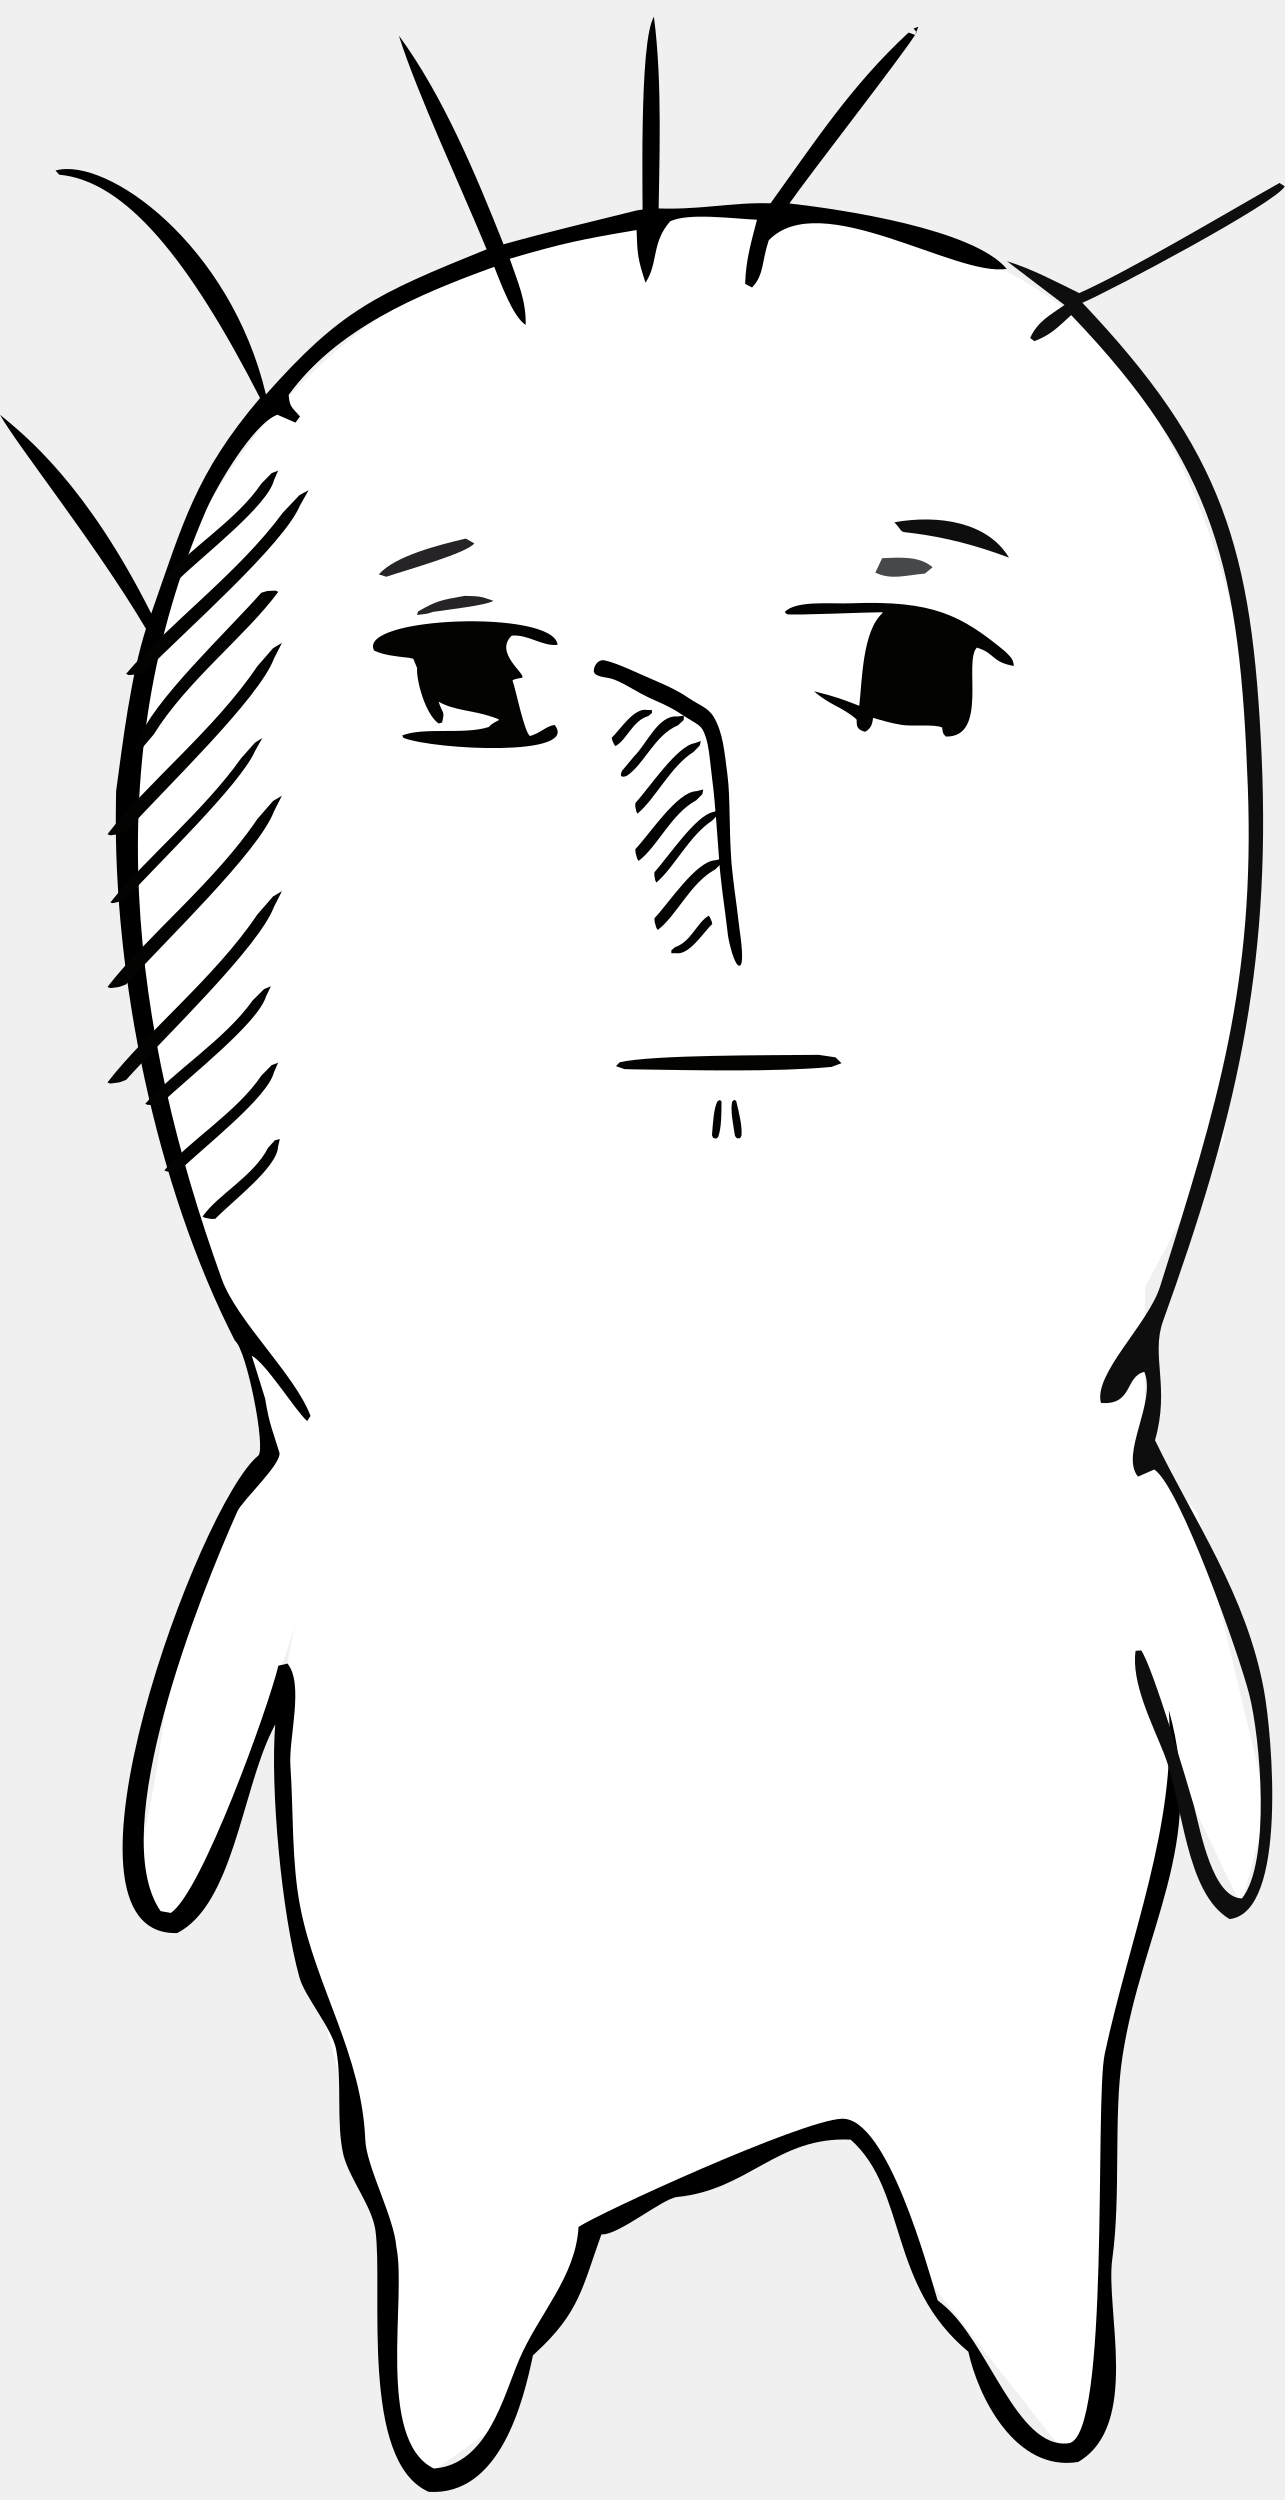
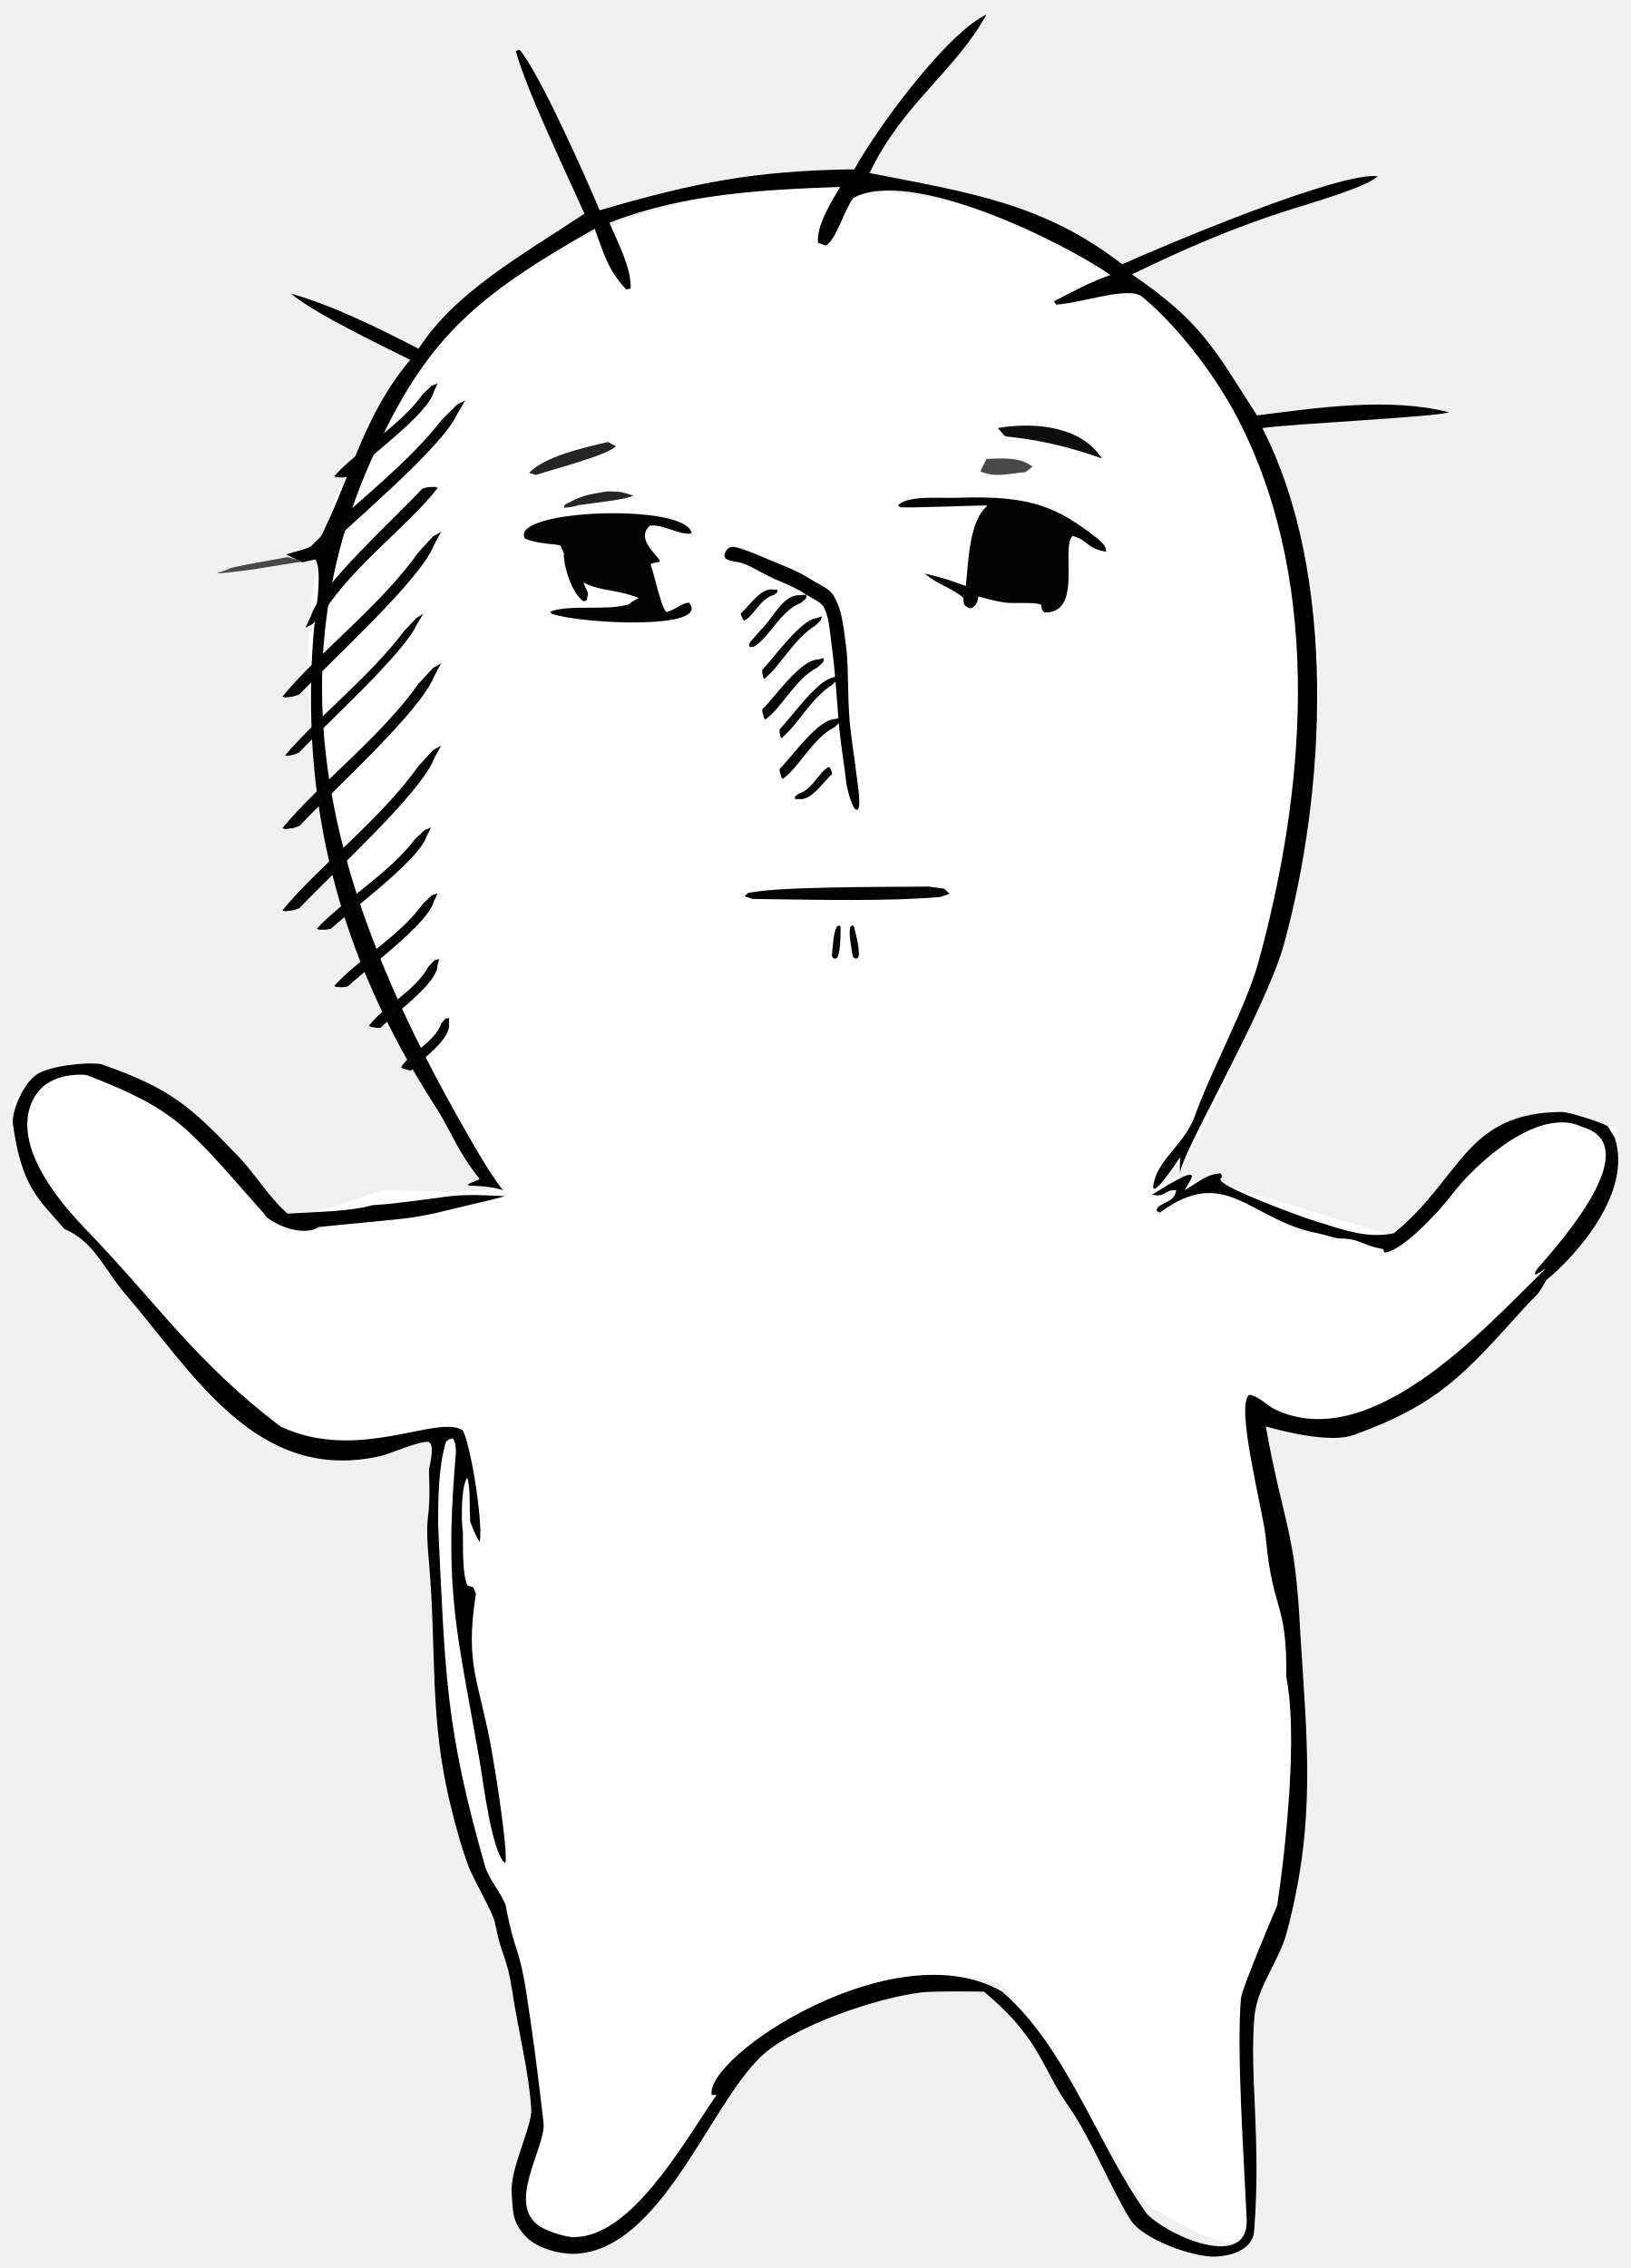
- <svg xmlns="http://www.w3.org/2000/svg" width="74" height="144" viewBox="0 0 74 144" fill="none">
-   <path d="M39.748 12.539C21.662 12.539 7 28.355 7 47.865C7 56.02 9.297 66.196 13.293 75.278L15.565 83.757C13.886 85.829 10.325 91.669 9.519 98.452C8.511 106.93 7 108.061 9.015 110.322C10.627 112.13 15.061 99.771 17.076 93.365C16.237 96.38 15.162 104.443 17.58 112.583C19.998 120.722 21.947 128.785 22.618 131.8L22.114 138.583L24.634 142.539L28.664 139.713L34.206 127.843L49.321 122.191L53.855 131.8L61.412 141.409L63.428 138.583L63.931 118.235L67.962 102.409L71.489 109.756L73 104.104L68.969 87.148L65.947 83.757V74.148L70.481 65.669L72.496 47.865C72.496 37.316 69.217 25.229 62.42 18.756C56.647 13.258 48.055 12.539 39.748 12.539Z" fill="white" />
-   <path d="M44.384 11.71C46.935 8.173 49.041 4.919 52.333 1.877L52.708 2.012C52.712 2.005 52.716 1.998 52.721 1.991L52.781 1.836L52.621 1.646L52.897 1.539L52.781 1.836L52.8 1.858C52.78 1.894 52.754 1.938 52.721 1.991L52.712 2.013L52.708 2.012C51.817 3.411 46.657 10.011 45.469 11.718C48.6 12.076 56.066 13.2 57.986 15.484C55.089 15.989 47.252 10.742 44.28 13.843C43.878 15.022 44.018 15.833 43.32 16.559L42.921 16.352C42.959 14.974 43.262 13.984 43.602 12.657C42.13 12.589 39.684 12.241 38.6 12.749C37.511 13.986 37.928 15.165 37.18 16.281C36.74 14.931 36.711 14.661 36.666 13.251C33.514 13.781 32.42 14.005 29.36 14.904C29.824 16.249 30.316 17.317 30.278 18.715C29.528 18.237 28.815 16.226 28.469 15.37C23.957 17.003 19.392 18.956 16.627 22.744C16.683 23.437 16.782 23.424 17.281 23.989L17.019 24.343L15.977 23.889C14.58 24.393 12.445 28.067 11.868 29.398C5.584 43.899 7.563 59.22 12.777 73.682C13.645 76.091 16.988 79.175 17.887 81.557L17.69 81.854C17.015 81.255 15.322 78.521 14.5 78.087L15.274 80.566C15.5 82.031 15.747 82.517 16.09 83.659C16.277 84.28 13.957 86.418 13.671 87.06C11.506 91.905 6.075 105.472 9.249 110.08L9.836 110.184C11.613 109.032 15.471 98.308 16.034 95.945L16.557 95.822C17.529 96.996 16.618 100.132 16.726 101.684C16.907 104.293 16.788 107.262 17.299 109.863C18.207 114.492 20.838 118.341 21.04 123.244C21.104 124.814 22.698 127.698 22.83 129.429C23.441 132.292 21.633 140.551 24.991 142.188C28.077 141.956 28.983 138.07 29.903 135.917C31.03 133.277 33.161 131.162 33.323 128.276C34.379 127.53 46.187 122.112 48.5 122.039C51.116 121.957 53.481 130.767 54.005 132.494L54.317 132.748C56.957 134.92 58.557 141.088 61.543 140.734C63.961 140.447 63.042 121.063 63.634 118.296C65.083 111.53 67.743 105.224 67.325 98.506C69.511 106.23 65.786 111.117 64.653 118.457C64.123 121.889 64.58 126.441 64.068 130.117C63.66 133.043 65.708 139.707 62.1 141.81C58.469 142.399 56.329 138.014 55.777 135.459C51.119 131.599 52.281 126.161 49 123.244C44.774 123.04 43.133 126.138 39 126.547C38.165 126.63 35.594 128.781 34.642 128.699C33.538 131.758 33.382 133.196 30.863 135.513L30.699 135.666C30.144 138.306 28.819 143.786 24.694 143.53C20.71 141.776 22.074 131.853 21.628 128.494C21.443 127.101 20.165 125.552 19.79 124.162C19.345 122.279 19.72 119.949 19.362 118.038C19.143 116.871 17.553 114.999 17.249 113.905C16.219 110.197 15.559 103.007 15.853 99.324L15.656 99.719C13.934 103.22 13.405 109.71 10.205 111.345C2.251 111.57 11.5 86.561 14.875 83.846C15.333 83.479 14.217 77.739 13.53 77.223C8.947 68.254 6.523 56.217 6.676 46.374L6.689 45.561C7.085 42.657 7.522 39.014 8.407 36.217C5.5 31.317 1 25.682 0 23.889C1.5 25.119 5 27.936 8.711 35.339C10.547 30.12 11.251 27.314 14.979 22.927C10.869 14.904 7.222 10.419 3.415 10.062L3.195 9.822C6.142 9.001 13.262 14.073 15.318 22.722C19.596 17.903 21.568 16.971 28.03 14.361C26.566 10.797 24.05 5.451 22.973 2.047C25.529 5.526 27.434 10.121 29.005 14.073C31.562 13.357 34.09 12.767 36.664 12.124L37.503 11.989C40.273 12.139 41.977 11.642 44.384 11.71Z" fill="black" />
-   <path d="M73.697 10.539L74 10.732C73.563 11.655 63.819 16.827 62.345 17.44C70.462 26.006 72.135 31.555 72.67 43.557C73.222 55.954 71.098 64.687 66.991 76.094C66.279 78.071 67.401 79.928 66.529 82.957C68.833 87.712 71.787 91.867 72.802 97.346C73.275 99.895 74.192 110.181 70.82 110.539C68.246 109.006 68.16 103.829 67.055 101.03C66.37 99.296 65.141 96.897 65.411 95.086L65.732 95.063C66.383 95.981 68.333 102.512 68.781 104.057C69.16 105.512 69.845 109.316 71.537 109.351C73.207 107.237 72.612 100.16 71.951 97.577C71.374 95.325 67.962 85.602 66.484 84.643L65.545 85.055C64.495 83.741 66.624 80.759 65.914 79.02C64.783 79.284 65.273 80.956 63.414 80.81C62.965 79.145 66.136 76.272 66.819 74.11C70.15 63.569 72.287 56.598 71.874 45.327C71.414 32.749 70.066 26.887 61.701 18.15C60.904 18.867 60.565 19.268 59.58 19.651L59.334 19.468C59.784 18.498 60.463 18.172 61.313 17.568L58 15.046C59.411 15.475 60.812 16.221 62.16 16.882C65.041 15.61 70.746 12.199 73.697 10.539Z" fill="#0E0E0E" />
-   <path d="M37.029 13.962C37.023 11.292 36.806 2.413 37.665 0.962C38.17 4.82 37.971 9.422 37.908 13.553L37.029 13.962Z" fill="black" />
-   <path d="M51.518 30.083C54.082 29.628 56.893 30.075 58.118 32.121C56.292 31.434 54.431 30.93 52.441 30.695C51.77 30.617 52.069 30.689 51.518 30.083Z" fill="#0E0E0E" />
-   <path d="M26.826 31.021L27.318 31.297C26.924 31.854 23.407 32.829 22.253 33.221C22.108 33.175 21.963 33.13 21.818 33.084C22.764 32.019 25.207 31.408 26.826 31.021Z" fill="#262426" />
-   <path d="M26.77 34.321C27.622 34.351 27.62 34.323 28.418 34.605C28.051 34.868 25.726 35.121 24.938 35.245C24.527 35.391 24.49 35.362 24.018 35.421L24.078 35.22C25.176 34.596 25.388 34.566 26.77 34.321Z" fill="#262426" />
-   <path d="M50.812 32.152C51.847 32.108 52.967 32.017 53.718 32.674L53.277 33.037C52.08 33.15 51.329 33.416 50.418 32.981L50.812 32.152Z" fill="#47484C" />
-   <path d="M8.344 38.712L7.95 38.84L7.429 38.886L7.261 38.816C9.645 35.988 13.753 32.989 16.296 29.524L17.252 28.516L17.775 28.234L17.278 29.12C16.308 31.402 10.675 36.325 8.344 38.712Z" fill="#030302" />
-   <path d="M15.05 34.143L15.395 34.04L15.867 34.019L16.029 34.09C14.18 36.606 10.77 39.211 8.851 42.308L8.094 43.2L7.648 43.44L7.999 42.642C8.617 40.574 13.197 36.253 15.05 34.143Z" fill="#030302" />
-   <path d="M7.264 47.901L6.876 48.045L6.358 48.114L6.187 48.051C8.448 45.123 12.424 41.952 14.817 38.382L15.729 37.334L16.24 37.03L15.78 37.936C14.91 40.257 9.491 45.417 7.264 47.901Z" fill="#030302" />
-   <path d="M36.519 43.572L35.845 44.379C35.845 44.379 35.72 44.578 35.776 44.688C35.831 44.797 36.092 44.695 36.092 44.695C37.097 44.045 37.71 42.33 39.05 41.779L39.378 41.478L39.396 41.228L39.01 41.27C37.925 41.174 37.276 42.816 36.519 43.572Z" fill="#030302" />
-   <path d="M36.593 46.264L36.593 46.468L36.656 46.758L36.719 46.867C37.764 45.992 38.613 44.158 39.956 43.303L40.312 42.93L40.369 42.68L40 42.811C39 42.969 37.423 45.343 36.593 46.264Z" fill="#030302" />
-   <path d="M41.027 53.218L40.992 53.068L40.892 52.838L40.824 52.743C40.151 53.124 39.797 54.26 38.886 54.553L38.67 54.738L38.668 54.908L38.936 54.904C39.698 55.038 40.531 53.687 41.027 53.218Z" fill="#030302" />
-   <path d="M37.694 50.242L37.691 50.443L37.748 50.728L37.809 50.834C38.847 49.951 39.705 48.127 41.034 47.258L41.388 46.883L41.448 46.635L41.084 46.772C40.1 46.948 38.521 49.318 37.694 50.242Z" fill="#030302" />
-   <path d="M35.23 42.497L35.269 42.647L35.373 42.879L35.444 42.976C36.109 42.621 36.435 41.504 37.341 41.246L37.552 41.07L37.55 40.901L37.282 40.895C36.516 40.735 35.715 42.048 35.23 42.497Z" fill="#030302" />
-   <path d="M36.593 48.916L36.611 49.138L36.705 49.463L36.784 49.589C37.877 48.764 38.669 46.87 40.095 46.103L40.46 45.74L40.503 45.474L40.102 45.572C38.999 45.621 37.442 48.015 36.593 48.916Z" fill="#030302" />
-   <path d="M37.694 52.895L37.711 53.117L37.805 53.441L37.885 53.567C38.977 52.742 39.77 50.848 41.196 50.081L41.561 49.719L41.603 49.453L41.203 49.55C40.1 49.6 38.542 51.993 37.694 52.895Z" fill="#030302" />
-   <path d="M7.231 51.795L6.91 51.935L6.489 52.022L6.355 51.981C8.352 49.489 11.744 46.695 13.886 43.678L14.684 42.779L15.113 42.503L14.689 43.26C13.847 45.181 9.173 49.661 7.231 51.795Z" fill="#030302" />
-   <path d="M7.264 56.701L6.876 56.845L6.358 56.914L6.187 56.851C8.448 53.923 12.424 50.752 14.817 47.182L15.729 46.134L16.24 45.83L15.78 46.736C14.91 49.057 9.491 54.217 7.264 56.701Z" fill="#030302" />
-   <path d="M7.264 62.201L6.876 62.345L6.358 62.414L6.187 62.351C8.448 59.423 12.424 56.252 14.817 52.682L15.729 51.634L16.24 51.33L15.78 52.236C14.91 54.557 9.491 59.717 7.264 62.201Z" fill="#030302" />
-   <path d="M10.321 67.446L10.026 67.495L9.614 67.478L9.465 67.414C10.873 65.716 13.641 64.063 15.06 61.947L15.648 61.352L16.019 61.209L15.779 61.765C15.414 63.225 11.766 66.042 10.321 67.446Z" fill="#030302" />
-   <path d="M10.321 33.346L10.026 33.395L9.614 33.378L9.465 33.314C10.873 31.616 13.641 29.963 15.06 27.847L15.648 27.251L16.019 27.109L15.779 27.665C15.414 29.125 11.766 31.942 10.321 33.346Z" fill="#030302" />
-   <path d="M12.399 70.205L12.158 70.211L11.804 70.145L11.666 70.072C12.556 68.803 14.612 67.741 15.437 66.118L15.829 65.684L16.118 65.609L16.015 66.052C15.968 67.248 13.375 69.191 12.399 70.205Z" fill="#030302" />
-   <path d="M9.261 63.58L8.949 63.644L8.517 63.642L8.365 63.582C9.942 61.744 12.942 59.899 14.555 57.622L15.207 56.973L15.604 56.809L15.32 57.401C14.851 58.948 10.859 62.05 9.261 63.58Z" fill="#030302" />
-   <path d="M34.823 38.036C35.595 38.204 36.756 38.791 37.969 39.305C38.575 39.562 39.179 39.868 39.7 40.227C40.213 40.579 40.807 40.767 41.115 41.301C41.648 42.225 41.723 43.258 41.9 44.627C42.076 45.986 41.977 47.675 42.139 49.776C42.246 50.875 42.371 51.724 42.45 52.327C42.49 52.63 42.515 52.855 42.537 53.046C42.559 53.237 42.577 53.387 42.6 53.553C42.652 53.922 42.897 55.558 42.605 55.624C42.313 55.69 41.985 54.266 41.933 53.896C41.906 53.706 41.886 53.536 41.865 53.348C41.843 53.159 41.818 52.945 41.78 52.655C41.703 52.073 41.573 51.175 41.461 50.03L41.46 50.013C41.294 47.859 41.198 46.237 41.029 44.936C40.862 43.645 40.843 42.677 40.458 42.008C40.287 41.712 39.761 41.492 39.305 41.178C38.858 40.871 38.317 40.594 37.745 40.351C36.601 39.866 35.828 39.221 35.089 39.06C34.797 38.997 34.153 38.964 34.203 38.593C34.253 38.223 34.531 37.973 34.823 38.036Z" fill="black" />
-   <path d="M47.165 60.76L48.125 60.903L48.471 61.24L47.889 61.455C44.66 61.757 40.121 61.645 36.549 61.596L35.973 61.582L35.478 61.41L35.698 61.184C37.627 60.75 44.246 60.789 47.165 60.76Z" fill="#030302" />
-   <path d="M41.01 65.388L41.077 65.544L41.253 65.587L41.373 65.477C41.565 64.912 41.55 64.144 41.559 63.537L41.557 63.44L41.47 63.364L41.348 63.412C41.098 63.762 41.054 64.888 41.01 65.388Z" fill="#030302" />
-   <path d="M42.336 65.428L42.438 65.565L42.619 65.564L42.709 65.429C42.76 64.834 42.562 64.092 42.425 63.501L42.4 63.406L42.298 63.353L42.191 63.429C42.032 63.829 42.259 64.933 42.336 65.428Z" fill="#030302" />
-   <path d="M23.532 37.886C22.751 37.803 22.119 37.735 21.551 37.476C20.512 35.515 31.913 35.077 32.118 37.142C31.241 37.248 30.414 36.521 29.477 36.613C28.446 37.59 30.276 38.802 30.084 39.032C29.945 39.063 29.493 39.129 29.526 39.217C29.701 39.676 30.194 42.168 30.528 42.398C31.23 42.173 31.429 41.833 31.947 41.757C33.43 43.612 25.081 43.196 23.244 42.506L23.165 42.363C24.401 41.866 26.741 42.333 28.151 41.876C28.603 41.38 29.134 41.559 28.288 41.273C27.189 40.903 26.187 40.94 25.264 40.418C25.503 41.168 25.632 40.9 25.465 41.619L25.264 41.674C24.466 41.113 23.963 39.096 24.026 38.477L23.804 37.944L23.532 37.886Z" fill="#030302" />
-   <path d="M50.808 35.265C49.881 35.266 45.786 35.452 45.323 35.38L45.2 35.253C45.838 34.565 47.85 34.794 49.045 34.749C53.747 34.571 55.371 35.442 57.9 37.525C58.252 37.882 58.349 37.952 58.4 38.361C57.083 38.129 57.342 37.628 56.267 37.303C55.479 38.099 56.952 42.477 54.481 42.426C54.294 42.249 54.313 42.19 54.276 41.974L54.265 41.902C53.815 41.699 52.547 41.856 51.916 41.752C51.347 41.659 50.816 41.502 50.289 41.353C50.251 41.66 50.195 41.955 49.831 42.15C49.151 41.996 49.423 41.511 49.317 41.42C48.49 40.7 47.81 40.636 46.889 39.818L46.948 39.832C48.122 40.127 48.429 40.244 49.494 40.654C49.661 39.219 49.671 36.331 50.845 35.304L50.808 35.265Z" fill="#030302" />
+ <svg xmlns="http://www.w3.org/2000/svg" width="105" height="146" viewBox="0 0 105 146" fill="none">
+   <path d="M25.12 25.507C13.156 41.716 24.226 65.817 31.548 75.801L31.662 76.6L28.754 76.732L24.652 76.6L18.11 78.802L14.838 74.397L10.632 70.874L5.024 69.112H2.688L0.818 70.874L1.753 75.278L4.09 77.921L8.296 83.207L15.773 91.575L19.044 93.337H23.718L28.391 92.456L27.924 99.944L28.391 111.836L31.662 121.967L32.597 125.49L34.934 136.502L33.532 140.025C34.279 147.777 40.698 142.962 43.813 139.585C47.178 131.128 53.627 128.72 56.431 128.573C62.039 126.459 64.376 127.399 64.843 128.133L73.722 141.787C78.957 145.311 80.577 144.43 80.733 143.549V128.573L83.069 123.288L84.004 108.753L80.733 89.813C83.35 92.632 88.054 91.282 90.079 90.254C91.637 89.079 95.781 85.673 99.893 81.445C104.006 77.216 104.411 73.81 104.099 72.636L101.295 71.755L96.622 73.076L90.079 79.683L78.396 76.159L75.124 75.719C77.742 73.957 80.577 65.588 81.667 61.624C92.135 31.321 74.813 17.285 64.843 14.055C56.587 11.119 37.084 9.298 25.12 25.507Z" fill="white" />
+   <path d="M63.51 0.932C60.886 2.175 56.378 8.383 55.003 10.899C48.526 10.989 44.684 11.759 38.601 13.54C37.811 11.617 34.672 4.566 33.442 3.198L33.208 3.282C33.824 5.641 36.506 11.242 37.626 13.755C33.645 16.404 29.293 18.787 26.949 22.45C24.502 21.189 21.477 19.676 18.733 18.9C20.228 20.167 24.378 22.148 26.406 23.165C23.46 26.689 22.683 30.384 20.788 34.283C20.274 35.343 19.693 35.291 18.418 35.692L19.456 36.2L20.302 36.011C20.814 36.761 20.264 39.773 20.186 40.77C19.328 51.71 21.761 61.492 28.023 71.218C29.119 72.921 29.34 73.949 30.888 75.91C29.134 76.601 30.71 76.089 32.386 76.619C31.935 76.107 31.069 74.681 30.888 74.376C22.482 60.112 16.904 45.255 23.917 29.582C27.354 21.904 30.4 19.196 38.285 14.725C38.85 16.262 39.121 17.355 40.31 18.63L40.602 18.575C40.648 17.235 39.796 15.661 39.233 14.342C43.943 12.483 48.956 12.218 54.091 12.032C53.498 13.02 52.545 14.569 52.663 15.626L53.175 15.812C53.852 15.364 54.223 13.813 54.922 12.75C58.662 10.71 68.464 15.606 71.493 17.7C70.068 18.214 69.159 18.717 67.863 19.394L67.989 19.609C69.643 19.522 72.675 18.386 73.543 19.109C76.096 21.241 78.52 24.582 79.89 27.339C85.19 37.978 84.015 51.077 80.976 62.084C80.121 65.016 78.002 68.845 76.933 71.814C76.28 73.641 74.67 74.515 74.29 76.089C73.91 77.664 75.966 74.501 75.966 74.501V75.56C75.966 74.355 81.481 65.085 82.666 60.76C85.385 50.836 86.088 36.947 81.267 27.554C83.355 27.27 92.505 26.834 93.286 26.541C89.449 25.556 84.821 26.25 80.923 26.741C78.201 22.508 77.388 20.739 72.874 17.665C76.351 15.975 79.475 14.624 83.227 13.441C84.522 13.035 88.065 12.009 88.693 11.344C86.191 11.047 74.96 15.803 72.249 17.012C67.182 13.101 62.513 12.416 55.983 11.14C58.109 6.669 61.485 4.61 63.51 0.932Z" fill="black" />
+   <path d="M64.233 27.552C66.839 27.114 69.694 27.544 70.938 29.513C69.084 28.852 67.193 28.366 65.171 28.141C64.489 28.065 64.793 28.135 64.233 27.552Z" fill="#0E0E0E" />
+   <path d="M39.149 28.454L39.65 28.72C39.249 29.256 35.676 30.194 34.504 30.572C34.357 30.528 34.209 30.484 34.062 30.44C35.023 29.414 37.505 28.827 39.149 28.454Z" fill="#262426" />
+   <path d="M39.094 31.63C39.959 31.658 39.958 31.632 40.768 31.903C40.395 32.156 38.033 32.399 37.233 32.519C36.816 32.66 36.777 32.631 36.298 32.688L36.359 32.494C37.474 31.894 37.69 31.865 39.094 31.63Z" fill="#262426" />
+   <path d="M19.536 36.148C17.269 36.462 16.457 36.703 13.949 36.923C14.241 36.796 14.607 36.681 14.933 36.569L14.379 36.682C15.312 36.414 17.42 36.064 18.52 35.864L19.536 36.148Z" fill="#47484C" />
+   <path d="M63.516 29.542C64.568 29.5 65.705 29.413 66.469 30.045L66.021 30.394C64.805 30.503 64.041 30.759 63.116 30.34L63.516 29.542Z" fill="#47484C" />
+   <path d="M20.375 35.855L19.976 35.978L19.446 36.023L19.276 35.955C21.697 33.234 25.87 30.348 28.453 27.014L29.425 26.044L29.956 25.772L29.451 26.625C28.466 28.821 22.743 33.559 20.375 35.855Z" fill="#030302" />
+   <path d="M27.187 31.458L27.538 31.36L28.018 31.339L28.182 31.408C26.303 33.829 22.84 36.335 20.89 39.316L20.121 40.175L19.668 40.405L20.024 39.637C20.652 37.647 25.305 33.489 27.187 31.458Z" fill="#030302" />
+   <path d="M19.279 44.698L18.885 44.837L18.358 44.903L18.184 44.842C20.482 42.025 24.521 38.973 26.951 35.538L27.878 34.529L28.396 34.236L27.93 35.109C27.045 37.343 21.541 42.308 19.279 44.698Z" fill="#030302" />
+   <path d="M48.997 40.532L48.313 41.309C48.313 41.309 48.185 41.5 48.242 41.606C48.298 41.711 48.563 41.613 48.563 41.613C49.585 40.987 50.207 39.337 51.568 38.806L51.901 38.517L51.92 38.276L51.528 38.316C50.425 38.224 49.766 39.805 48.997 40.532Z" fill="#030302" />
+   <path d="M49.072 43.123L49.072 43.319L49.135 43.599L49.2 43.703C50.262 42.861 51.124 41.097 52.489 40.274L52.849 39.915L52.908 39.674L52.533 39.8C51.517 39.952 49.915 42.237 49.072 43.123Z" fill="#030302" />
+   <path d="M53.576 49.815L53.541 49.671L53.44 49.45L53.37 49.358C52.686 49.725 52.328 50.818 51.402 51.099L51.183 51.278L51.181 51.441L51.453 51.437C52.227 51.566 53.073 50.266 53.576 49.815Z" fill="#030302" />
+   <path d="M50.19 46.952L50.187 47.145L50.245 47.419L50.307 47.521C51.361 46.671 52.233 44.916 53.584 44.08L53.943 43.719L54.004 43.48L53.634 43.611C52.635 43.781 51.031 46.062 50.19 46.952Z" fill="#030302" />
+   <path d="M47.688 39.497L47.727 39.642L47.834 39.865L47.906 39.958C48.581 39.617 48.912 38.542 49.832 38.294L50.047 38.124L50.045 37.962L49.772 37.956C48.994 37.802 48.18 39.066 47.688 39.497Z" fill="#030302" />
+   <path d="M49.072 45.675L49.09 45.889L49.185 46.201L49.266 46.322C50.376 45.528 51.181 43.706 52.63 42.968L53 42.619L53.044 42.363L52.637 42.456C51.516 42.505 49.934 44.807 49.072 45.675Z" fill="#030302" />
+   <path d="M50.19 49.504L50.208 49.718L50.303 50.03L50.384 50.151C51.494 49.357 52.299 47.535 53.748 46.797L54.118 46.448L54.162 46.191L53.755 46.285C52.635 46.333 51.052 48.636 50.19 49.504Z" fill="#030302" />
+   <path d="M19.244 48.446L18.918 48.581L18.49 48.664L18.355 48.625C20.383 46.227 23.829 43.538 26.005 40.634L26.816 39.769L27.252 39.504L26.82 40.233C25.965 42.081 21.218 46.393 19.244 48.446Z" fill="#030302" />
+   <path d="M19.279 53.166L18.885 53.305L18.358 53.371L18.184 53.311C20.482 50.494 24.521 47.442 26.951 44.006L27.878 42.998L28.396 42.705L27.93 43.578C27.045 45.811 21.541 50.776 19.279 53.166Z" fill="#030302" />
+   <path d="M19.279 58.459L18.885 58.598L18.358 58.664L18.184 58.603C20.482 55.787 24.521 52.734 26.951 49.299L27.878 48.29L28.396 47.998L27.93 48.87C27.045 51.104 21.541 56.069 19.279 58.459Z" fill="#030302" />
+   <path d="M22.383 63.506L22.084 63.554L21.665 63.537L21.514 63.476C22.944 61.842 25.756 60.251 27.198 58.215L27.795 57.642L28.171 57.505L27.928 58.039C27.557 59.445 23.851 62.156 22.383 63.506Z" fill="#030302" />
+   <path d="M22.383 30.691L22.084 30.739L21.665 30.722L21.514 30.661C22.944 29.026 25.756 27.436 27.198 25.4L27.795 24.827L28.171 24.689L27.928 25.224C27.557 26.63 23.851 29.34 22.383 30.691Z" fill="#030302" />
+   <path d="M24.495 66.162L24.249 66.168L23.89 66.104L23.75 66.034C24.654 64.812 26.743 63.791 27.58 62.228L27.979 61.811L28.273 61.739L28.168 62.165C28.12 63.317 25.486 65.186 24.495 66.162Z" fill="#030302" />
+   <path d="M21.307 59.787L20.99 59.849L20.552 59.847L20.397 59.788C21.998 58.02 25.047 56.244 26.685 54.053L27.347 53.429L27.75 53.271L27.462 53.841C26.986 55.329 22.93 58.314 21.307 59.787Z" fill="#030302" />
+   <path d="M26.482 68.906L26.273 68.883L25.953 68.789L25.821 68.713C26.373 67.767 27.977 67.126 28.411 65.881L28.677 65.568L28.915 65.539L28.903 65.893C29.072 66.874 27.154 68.181 26.482 68.906Z" fill="#030302" />
+   <path d="M47.274 35.205C48.059 35.366 49.238 35.931 50.47 36.426C51.086 36.674 51.699 36.968 52.229 37.313C52.75 37.652 53.353 37.833 53.666 38.347C54.207 39.236 54.284 40.23 54.464 41.547C54.643 42.855 54.541 44.48 54.706 46.503C54.815 47.56 54.942 48.377 55.022 48.957C55.063 49.249 55.089 49.466 55.111 49.649C55.133 49.833 55.151 49.978 55.175 50.137C55.227 50.493 55.476 52.067 55.18 52.131C54.883 52.194 54.55 50.823 54.497 50.467C54.47 50.285 54.45 50.121 54.428 49.94C54.406 49.758 54.38 49.552 54.341 49.273C54.264 48.713 54.131 47.849 54.018 46.747L54.017 46.73C53.848 44.658 53.75 43.097 53.579 41.845C53.409 40.602 53.389 39.671 52.998 39.028C52.825 38.743 52.291 38.53 51.828 38.229C51.373 37.933 50.824 37.666 50.243 37.433C49.08 36.966 48.295 36.345 47.544 36.191C47.248 36.13 46.594 36.098 46.644 35.741C46.695 35.385 46.977 35.145 47.274 35.205Z" fill="black" />
+   <path d="M59.811 57.073L60.786 57.21L61.138 57.535L60.546 57.741C57.266 58.032 52.656 57.924 49.027 57.877L48.442 57.864L47.939 57.698L48.162 57.481C50.122 57.063 56.846 57.101 59.811 57.073Z" fill="#030302" />
+   <path d="M53.559 61.526L53.627 61.677L53.806 61.718L53.928 61.612C54.123 61.068 54.108 60.329 54.117 59.745L54.115 59.651L54.027 59.578L53.903 59.625C53.649 59.962 53.604 61.046 53.559 61.526Z" fill="#030302" />
+   <path d="M54.905 61.566L55.009 61.697L55.192 61.696L55.284 61.566C55.336 60.993 55.135 60.279 54.996 59.71L54.97 59.62L54.866 59.568L54.758 59.642C54.596 60.026 54.827 61.089 54.905 61.566Z" fill="#030302" />
+   <path d="M35.804 35.06C35.011 34.981 34.368 34.916 33.791 34.667C32.736 32.779 44.318 32.357 44.526 34.345C43.635 34.447 42.795 33.747 41.843 33.836C40.796 34.776 42.654 35.942 42.459 36.164C42.318 36.194 41.859 36.257 41.893 36.342C42.071 36.783 42.572 39.181 42.911 39.403C43.623 39.187 43.826 38.859 44.352 38.786C45.859 40.571 37.377 40.171 35.511 39.507L35.431 39.369C36.687 38.891 39.064 39.34 40.496 38.901C40.955 38.424 41.495 38.595 40.635 38.32C39.519 37.964 38.501 38 37.564 37.498C37.806 38.219 37.937 37.961 37.767 38.653L37.564 38.706C36.753 38.166 36.242 36.225 36.306 35.63L36.081 35.116L35.804 35.06Z" fill="#030302" />
+   <path d="M63.512 32.538C62.57 32.539 58.411 32.718 57.94 32.649L57.815 32.527C58.463 31.865 60.507 32.086 61.721 32.042C66.498 31.87 68.147 32.708 70.716 34.714C71.075 35.057 71.172 35.124 71.225 35.518C69.887 35.294 70.15 34.813 69.057 34.499C68.257 35.266 69.753 39.479 67.244 39.43C67.053 39.26 67.072 39.203 67.035 38.994L67.024 38.925C66.567 38.73 65.278 38.881 64.638 38.781C64.059 38.691 63.521 38.541 62.985 38.397C62.946 38.693 62.889 38.976 62.519 39.164C61.828 39.016 62.105 38.55 61.998 38.461C61.157 37.768 60.467 37.707 59.531 36.919L59.591 36.933C60.784 37.218 61.096 37.33 62.177 37.725C62.347 36.344 62.357 33.565 63.55 32.576L63.512 32.538Z" fill="#030302" />
+   <path d="M76.267 76.614C77.118 76.132 77.745 75.537 78.601 75.543C78.807 75.921 78.472 75.721 78.601 75.995C78.85 76.523 83.808 78.344 84.626 78.594C86.359 79.123 87.959 79.762 89.733 79.391C94.102 75.846 94.307 71.614 100.545 71.582C101.022 71.579 103.06 72.242 103.497 72.486L103.958 73.243C105.114 76.743 101.508 80.8 99.561 82.392C98.896 83.566 99.08 83.146 98.085 84.245C94.32 88.399 92.697 90.371 87.15 92.377C85.737 92.887 82.926 92.237 81.489 91.823C82.68 98.365 83.386 98.45 83.705 105.022C84.162 112.281 84.734 117.298 82.84 124.402C82.331 126.311 80.909 127.891 80.753 129.887C80.449 133.773 81.184 137.69 80.753 143.455C80.753 144.812 79.296 145.211 78.293 145.264C76.849 145.34 73.559 144.157 72.77 142.884C71.419 140.705 70.268 137.661 68.682 135.42C67.675 133.998 67.041 132.215 65.913 130.831C65.182 129.824 64.304 129.035 63.351 128.209L63.255 128.208C62.308 128.197 60.114 128.171 59.35 128.257C56.505 128.577 51.09 130.431 49.045 132.338C45.653 135.5 42.536 144.948 36.942 145.087C36 145.11 34.571 144.715 33.889 144.012C32.94 143.033 33.039 142.348 32.943 141.24C32.8 139.611 34.273 136.92 34.201 135.759C34.055 133.387 33.368 130.734 32.999 128.3C32.614 125.761 32.35 126.227 31.853 123.725C31.735 123.134 30.471 120.956 30.177 120.179C29.679 118.856 29.342 117.575 28.999 116.176C27.622 110.57 28.123 106.297 27.612 100.499C27.294 96.894 27.776 98.399 27.612 94.638C27.996 92.933 27.674 92.902 27.612 92.829C27.11 92.701 25.066 93.602 24.531 93.724C16.511 95.554 12.464 88.397 8.021 83.247C6.796 81.827 6.024 79.866 4.153 79.124C2.537 77.219 1.374 76.478 0.819 72.245C0.804 71.432 1.47 69.826 2.321 69.198C3.083 68.634 5.486 68.346 6.5 68.5C11 70.071 12.213 71.186 15.267 74.361C16.532 75.676 17.194 76.943 18.511 78.128C20.5 78 22.5 78 23.983 77.582C25.5 77.5 27.738 77.156 29 77C30.262 76.843 32.494 77.007 32.494 77.007C32.494 77.007 32.301 77.082 30.5 77.5C28.699 77.918 27.505 78.303 25.5 78.5C23.495 78.697 19.131 79.117 20.5 79C19.36 79.721 17.174 78.6 17 78.128C12 72.5 11.5 71.5 5.57 69.198C4.934 69.133 3.5 69.198 2.645 70.071C1.79 70.944 0.263 73.67 5.47 79.077C10.283 84.074 12.55 87.64 18.046 91.823C23.041 94.201 28.179 91.001 29.801 92.081C30.324 93.125 31.096 97.923 30.891 99.266C30.642 98.937 30.435 98.358 30.274 97.965L30.244 97.108C30.233 96.466 30.259 95.72 30.082 95.109C29.674 95.691 29.686 97.927 29.801 98.639C29.816 99.446 29.749 101.439 30.106 102.073L30.462 102.171L30.638 102.599C29.912 107.258 30.83 108.058 31.671 112.779C31.921 114.181 32.725 119.238 32.532 119.947C31.658 119.311 31.106 114.648 30.902 113.478C29.459 105.197 28.619 102.669 29.286 94.29C29.324 93.812 29.461 92.928 29.137 92.593C28.936 92.65 28.734 92.697 28.671 92.933C28.22 94.619 28.207 96.428 28.207 98.166C28.671 107.927 28.671 111.186 31.25 120.219C31.563 121.09 32.206 121.778 32.55 122.624C33.143 125.825 33.379 125.074 33.889 128.3C34.273 130.721 34.722 134.195 34.993 136.671C35.165 138.244 32.36 142.154 34.993 143.455C35.451 143.683 36.385 144.012 36.942 144.012C40.624 144.012 43.908 138.122 46.131 134.858C46.058 134.863 45.958 134.864 45.818 134.862C45.36 132.376 57.621 124.223 64.515 128.209C68.72 131.842 70.694 138.192 73.864 142.551C75.544 144.149 80.397 146.067 80.261 142.884C80.107 139.287 79.597 132.109 79.89 128.657C79.944 128.025 81.998 123.183 82.229 122.651C82.778 118.95 83.564 111.659 82.813 107.976C82.86 102.965 81.954 103.961 81.489 98.97C81.337 97.348 79.479 90.364 80.438 89.787C81.078 89.893 81.543 90.471 82.083 90.728C88.199 93.638 95.456 85.634 99.16 82.012C100.236 80.96 98.258 82.777 98.983 81.659C101.871 78.423 105.482 73.593 101.853 72.541C99.07 71.194 95.028 74.859 93.473 76.899C92.691 77.925 90.286 80.578 89.118 80.627L89.045 80.404C87.641 80.174 87.641 79.722 86.165 79.722C85.738 79.65 85.255 79.472 84.834 79.391C80.474 78.56 78.92 74.908 74.665 78.065L74.457 77.923C74.493 77.475 75.364 77.484 75.649 76.899L75.73 76.614C74.871 76.585 75.084 77.115 74.173 76.899C75.649 75.995 77.125 75.09 76.633 75.995L76.267 76.614Z" fill="black" />
</svg>
